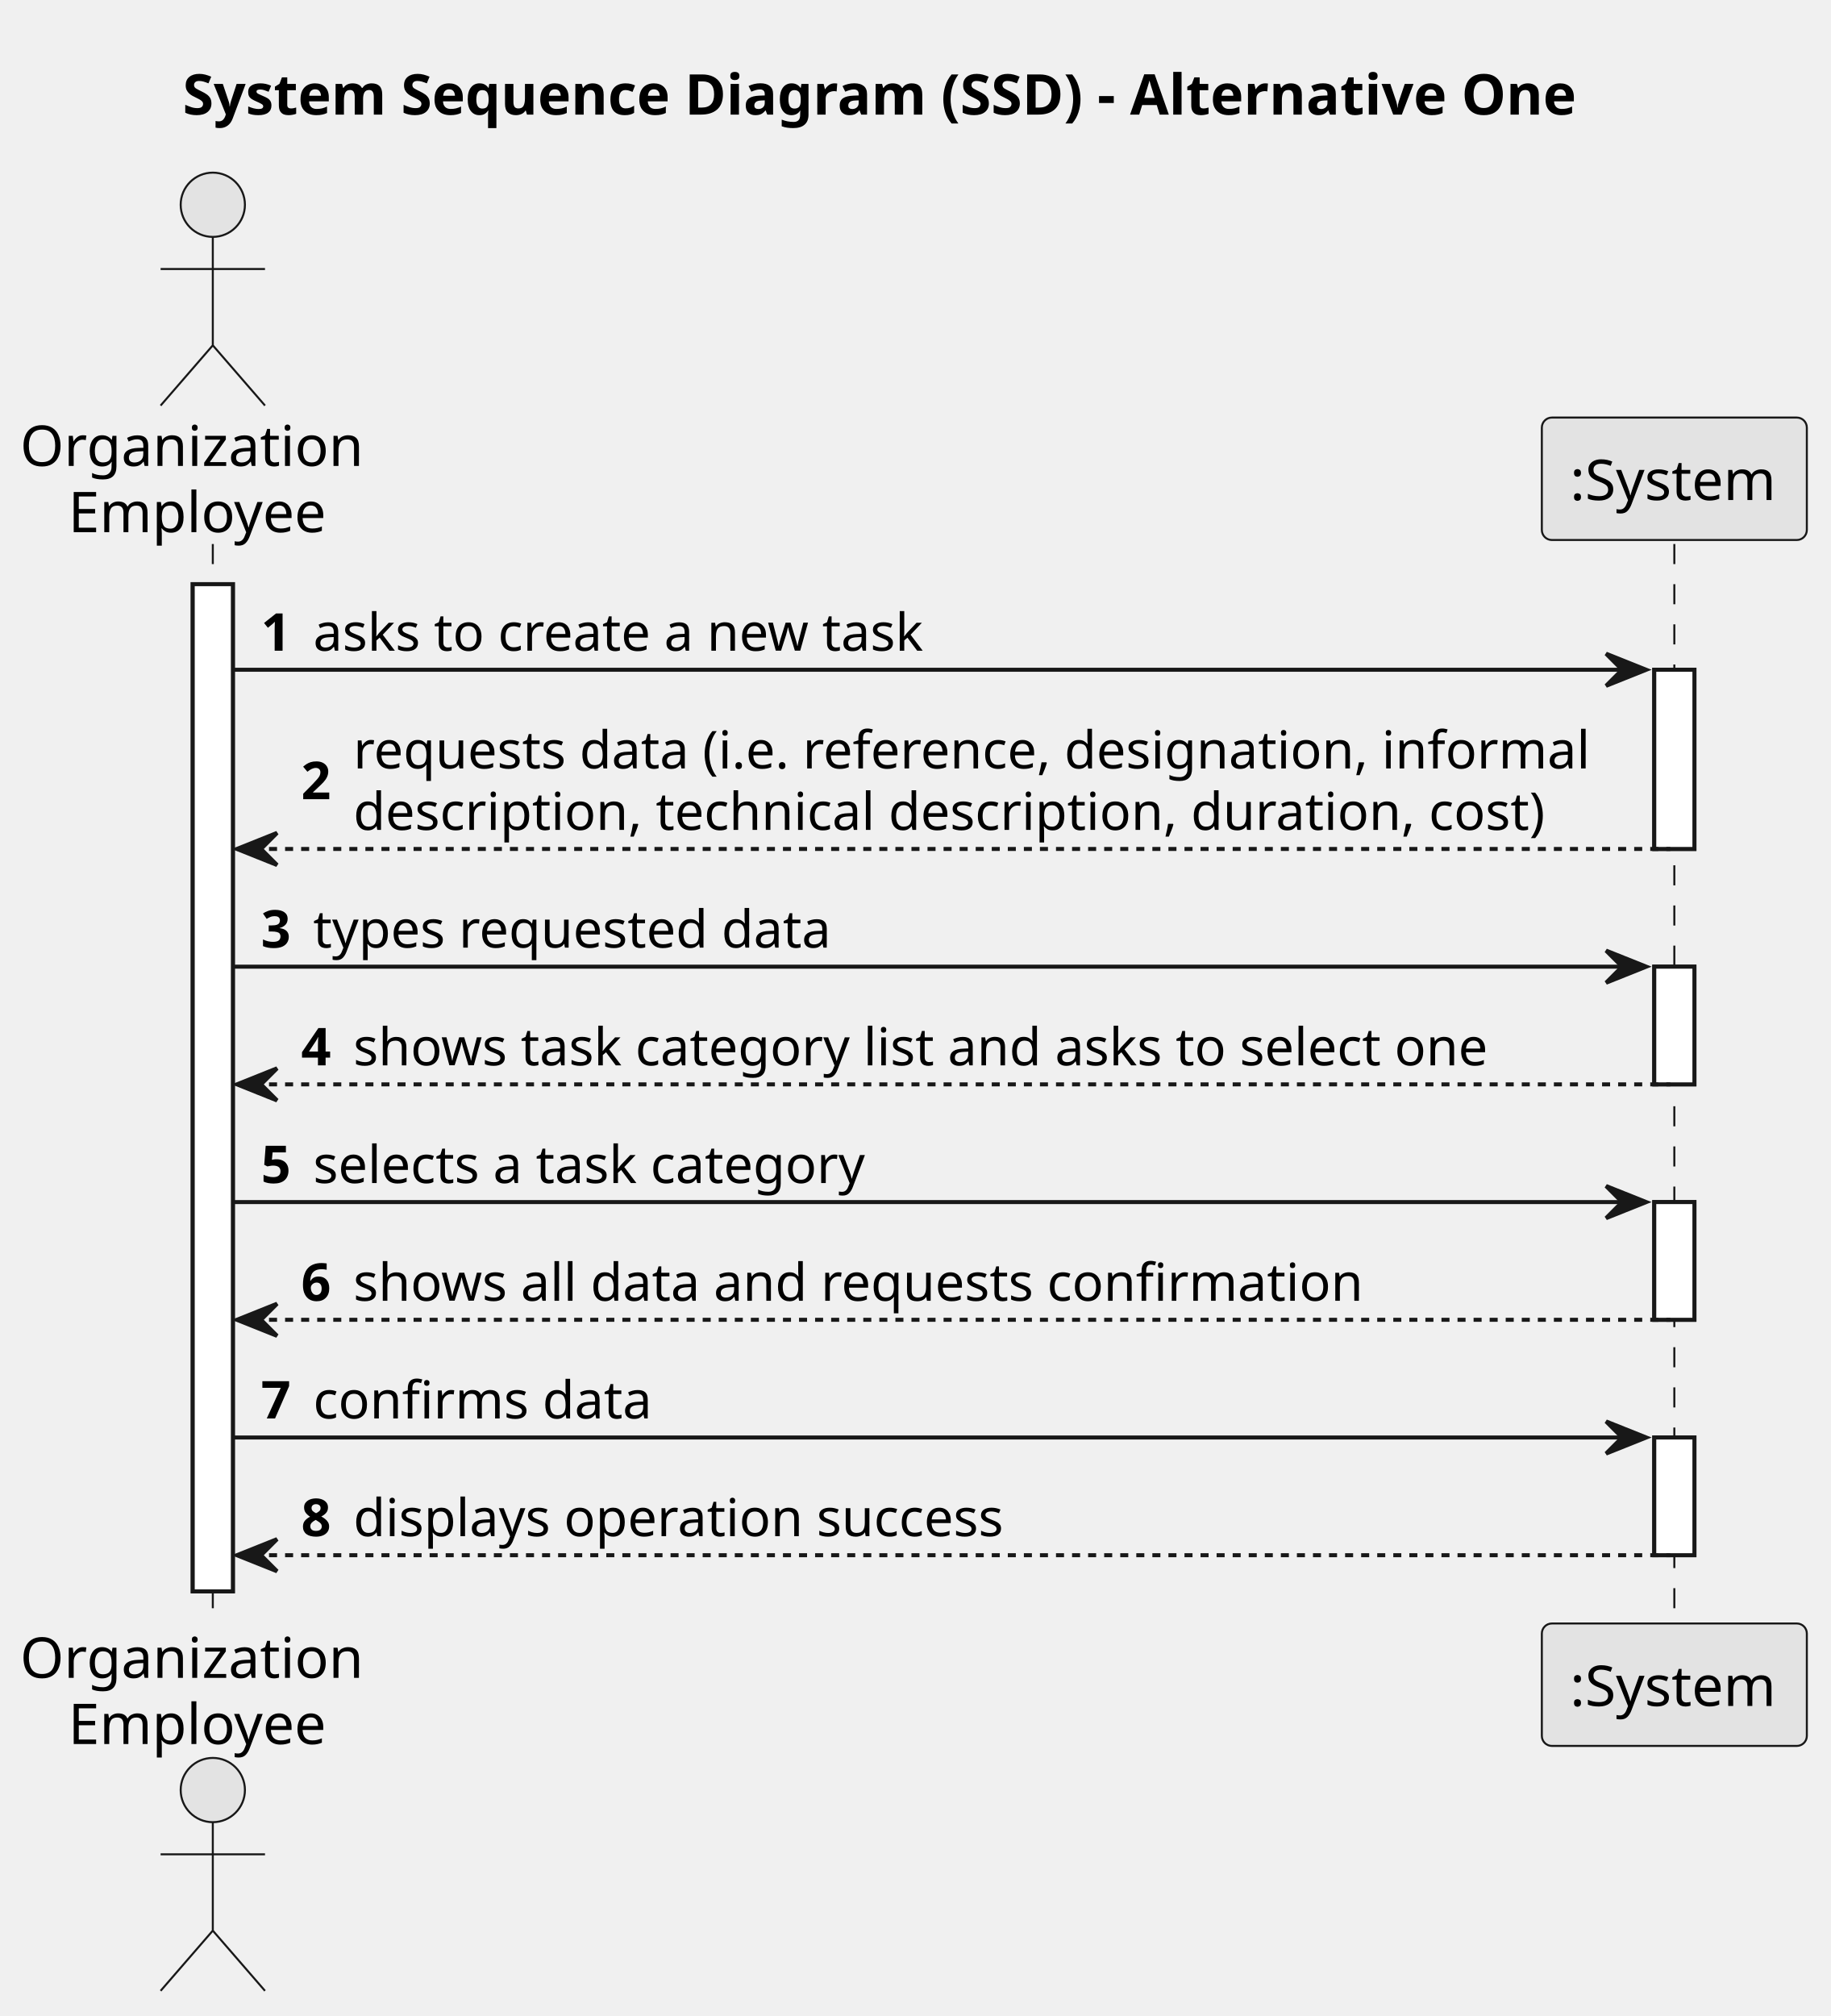
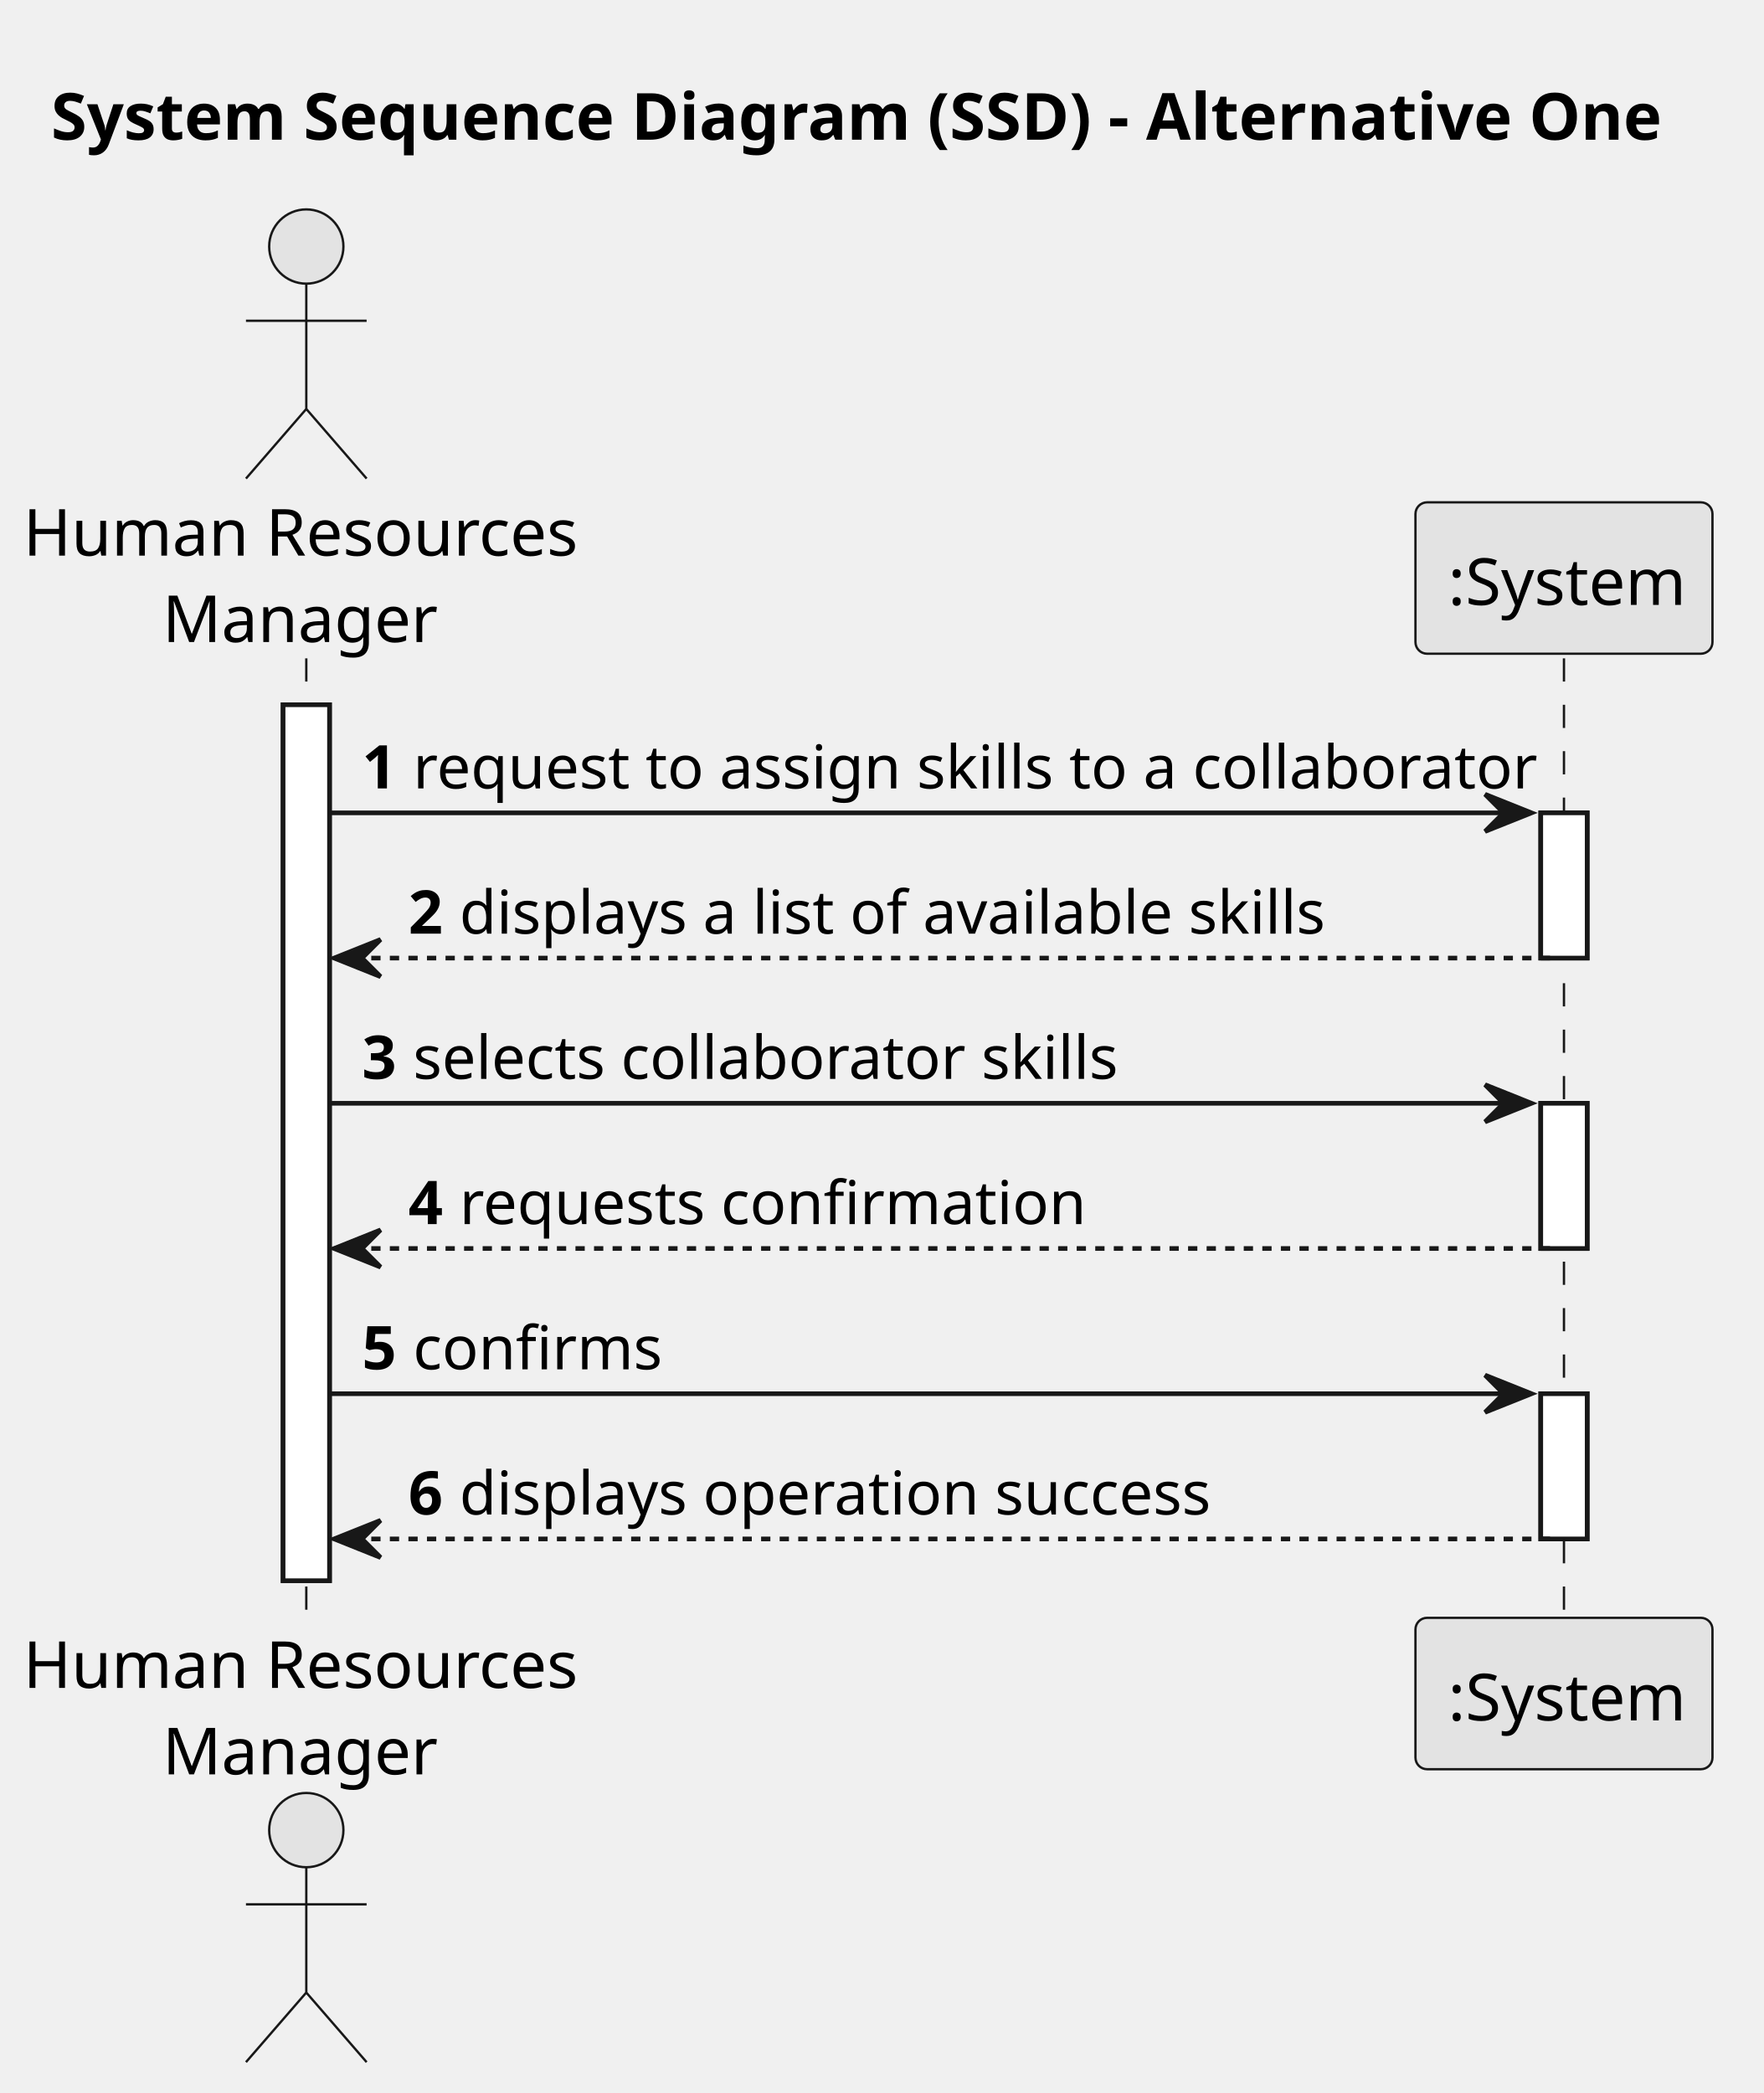
- <svg xmlns="http://www.w3.org/2000/svg" contentStyleType="text/css" height="502px" preserveAspectRatio="none" style="width:456px;height:502px;background:#FFFFFF;" version="1.1" viewBox="0 0 456 502" width="456px" zoomAndPan="magnify">
+ <svg xmlns="http://www.w3.org/2000/svg" contentStyleType="text/css" height="451px" preserveAspectRatio="none" style="width:380px;height:451px;background:#FFFFFF;" version="1.1" viewBox="0 0 380 451" width="380px" zoomAndPan="magnify">
  <defs />
  <g>
-     <text fill="#000000" font-family="sans-serif" font-size="14" font-weight="bold" lengthAdjust="spacing" textLength="363" x="45.5" y="28.535">System Sequence Diagram (SSD) - Alternative One</text>
-     <rect fill="#FFFFFF" height="250.795" style="stroke:#181818;stroke-width:1.0;" width="10" x="48" y="145.465" />
-     <rect fill="#FFFFFF" height="44.621" style="stroke:#181818;stroke-width:1.0;" width="10" x="412" y="166.775" />
-     <rect fill="#FFFFFF" height="29.311" style="stroke:#181818;stroke-width:1.0;" width="10" x="412" y="240.707" />
-     <rect fill="#FFFFFF" height="29.311" style="stroke:#181818;stroke-width:1.0;" width="10" x="412" y="299.328" />
-     <rect fill="#FFFFFF" height="29.311" style="stroke:#181818;stroke-width:1.0;" width="10" x="412" y="357.949" />
-     <line style="stroke:#181818;stroke-width:0.5;stroke-dasharray:5.0,5.0;" x1="53" x2="53" y1="135.465" y2="405.26" />
-     <line style="stroke:#181818;stroke-width:0.5;stroke-dasharray:5.0,5.0;" x1="417" x2="417" y1="135.465" y2="405.26" />
-     <text fill="#000000" font-family="sans-serif" font-size="14" lengthAdjust="spacing" textLength="90" x="5" y="116.023">Organization</text>
-     <text fill="#000000" font-family="sans-serif" font-size="14" lengthAdjust="spacing" textLength="66" x="17" y="132.512">Employee</text>
-     <ellipse cx="53" cy="50.988" fill="#E3E3E3" rx="8" ry="8" style="stroke:#181818;stroke-width:0.5;" />
-     <path d="M53,58.988 L53,85.988 M40,66.988 L66,66.988 M53,85.988 L40,100.988 M53,85.988 L66,100.988 " fill="none" style="stroke:#181818;stroke-width:0.5;" />
-     <text fill="#000000" font-family="sans-serif" font-size="14" lengthAdjust="spacing" textLength="90" x="5" y="417.795">Organization</text>
-     <text fill="#000000" font-family="sans-serif" font-size="14" lengthAdjust="spacing" textLength="66" x="17" y="434.283">Employee</text>
-     <ellipse cx="53" cy="445.736" fill="#E3E3E3" rx="8" ry="8" style="stroke:#181818;stroke-width:0.5;" />
-     <path d="M53,453.736 L53,480.736 M40,461.736 L66,461.736 M53,480.736 L40,495.736 M53,480.736 L66,495.736 " fill="none" style="stroke:#181818;stroke-width:0.5;" />
-     <rect fill="#E3E3E3" height="30.488" rx="2.5" ry="2.5" style="stroke:#181818;stroke-width:0.5;" width="66" x="384" y="103.977" />
-     <text fill="#000000" font-family="sans-serif" font-size="14" lengthAdjust="spacing" textLength="52" x="391" y="124.512">:System</text>
-     <rect fill="#E3E3E3" height="30.488" rx="2.5" ry="2.5" style="stroke:#181818;stroke-width:0.5;" width="66" x="384" y="404.26" />
-     <text fill="#000000" font-family="sans-serif" font-size="14" lengthAdjust="spacing" textLength="52" x="391" y="424.795">:System</text>
-     <rect fill="#FFFFFF" height="250.795" style="stroke:#181818;stroke-width:1.0;" width="10" x="48" y="145.465" />
-     <rect fill="#FFFFFF" height="44.621" style="stroke:#181818;stroke-width:1.0;" width="10" x="412" y="166.775" />
-     <rect fill="#FFFFFF" height="29.311" style="stroke:#181818;stroke-width:1.0;" width="10" x="412" y="240.707" />
-     <rect fill="#FFFFFF" height="29.311" style="stroke:#181818;stroke-width:1.0;" width="10" x="412" y="299.328" />
-     <rect fill="#FFFFFF" height="29.311" style="stroke:#181818;stroke-width:1.0;" width="10" x="412" y="357.949" />
-     <polygon fill="#181818" points="400,162.775,410,166.775,400,170.775,404,166.775" style="stroke:#181818;stroke-width:1.0;" />
-     <line style="stroke:#181818;stroke-width:1.0;" x1="58" x2="406" y1="166.775" y2="166.775" />
-     <text fill="#000000" font-family="sans-serif" font-size="13" font-weight="bold" lengthAdjust="spacing" textLength="9" x="65" y="162.033">1</text>
-     <text fill="#000000" font-family="sans-serif" font-size="13" lengthAdjust="spacing" textLength="159" x="78" y="162.033">asks to create a new task</text>
-     <polygon fill="#181818" points="69,207.397,59,211.397,69,215.397,65,211.397" style="stroke:#181818;stroke-width:1.0;" />
-     <line style="stroke:#181818;stroke-width:1.0;stroke-dasharray:2.0,2.0;" x1="63" x2="416" y1="211.397" y2="211.397" />
-     <text fill="#000000" font-family="sans-serif" font-size="13" font-weight="bold" lengthAdjust="spacing" textLength="9" x="75" y="198.999">2</text>
-     <text fill="#000000" font-family="sans-serif" font-size="13" lengthAdjust="spacing" textLength="317" x="88" y="191.344">requests data (i.e. reference, designation, informal</text>
-     <text fill="#000000" font-family="sans-serif" font-size="13" lengthAdjust="spacing" textLength="311" x="88" y="206.654">description, technical description, duration, cost)</text>
-     <polygon fill="#181818" points="400,236.707,410,240.707,400,244.707,404,240.707" style="stroke:#181818;stroke-width:1.0;" />
-     <line style="stroke:#181818;stroke-width:1.0;" x1="58" x2="406" y1="240.707" y2="240.707" />
-     <text fill="#000000" font-family="sans-serif" font-size="13" font-weight="bold" lengthAdjust="spacing" textLength="9" x="65" y="235.965">3</text>
-     <text fill="#000000" font-family="sans-serif" font-size="13" lengthAdjust="spacing" textLength="131" x="78" y="235.965">types requested data</text>
-     <polygon fill="#181818" points="69,266.018,59,270.018,69,274.018,65,270.018" style="stroke:#181818;stroke-width:1.0;" />
-     <line style="stroke:#181818;stroke-width:1.0;stroke-dasharray:2.0,2.0;" x1="63" x2="416" y1="270.018" y2="270.018" />
-     <text fill="#000000" font-family="sans-serif" font-size="13" font-weight="bold" lengthAdjust="spacing" textLength="9" x="75" y="265.275">4</text>
-     <text fill="#000000" font-family="sans-serif" font-size="13" lengthAdjust="spacing" textLength="298" x="88" y="265.275">shows task category list and asks to select one</text>
-     <polygon fill="#181818" points="400,295.328,410,299.328,400,303.328,404,299.328" style="stroke:#181818;stroke-width:1.0;" />
-     <line style="stroke:#181818;stroke-width:1.0;" x1="58" x2="406" y1="299.328" y2="299.328" />
-     <text fill="#000000" font-family="sans-serif" font-size="13" font-weight="bold" lengthAdjust="spacing" textLength="9" x="65" y="294.586">5</text>
-     <text fill="#000000" font-family="sans-serif" font-size="13" lengthAdjust="spacing" textLength="144" x="78" y="294.586">selects a task category</text>
-     <polygon fill="#181818" points="69,324.639,59,328.639,69,332.639,65,328.639" style="stroke:#181818;stroke-width:1.0;" />
-     <line style="stroke:#181818;stroke-width:1.0;stroke-dasharray:2.0,2.0;" x1="63" x2="416" y1="328.639" y2="328.639" />
-     <text fill="#000000" font-family="sans-serif" font-size="13" font-weight="bold" lengthAdjust="spacing" textLength="9" x="75" y="323.897">6</text>
-     <text fill="#000000" font-family="sans-serif" font-size="13" lengthAdjust="spacing" textLength="260" x="88" y="323.897">shows all data and requests confirmation</text>
-     <polygon fill="#181818" points="400,353.949,410,357.949,400,361.949,404,357.949" style="stroke:#181818;stroke-width:1.0;" />
-     <line style="stroke:#181818;stroke-width:1.0;" x1="58" x2="406" y1="357.949" y2="357.949" />
-     <text fill="#000000" font-family="sans-serif" font-size="13" font-weight="bold" lengthAdjust="spacing" textLength="9" x="65" y="353.207">7</text>
-     <text fill="#000000" font-family="sans-serif" font-size="13" lengthAdjust="spacing" textLength="87" x="78" y="353.207">confirms data</text>
-     <polygon fill="#181818" points="69,383.26,59,387.26,69,391.26,65,387.26" style="stroke:#181818;stroke-width:1.0;" />
-     <line style="stroke:#181818;stroke-width:1.0;stroke-dasharray:2.0,2.0;" x1="63" x2="416" y1="387.26" y2="387.26" />
-     <text fill="#000000" font-family="sans-serif" font-size="13" font-weight="bold" lengthAdjust="spacing" textLength="9" x="75" y="382.518">8</text>
-     <text fill="#000000" font-family="sans-serif" font-size="13" lengthAdjust="spacing" textLength="170" x="88" y="382.518">displays operation success</text>
+     <text fill="#000000" font-family="sans-serif" font-size="14" font-weight="bold" lengthAdjust="spacing" textLength="351" x="11" y="30.107">System Sequence Diagram (SSD) - Alternative One</text>
+     <rect fill="#FFFFFF" height="188.746" style="stroke:#181818;stroke-width:1.0;" width="10" x="61" y="151.863" />
+     <rect fill="#FFFFFF" height="31.291" style="stroke:#181818;stroke-width:1.0;" width="10" x="332" y="175.154" />
+     <rect fill="#FFFFFF" height="31.291" style="stroke:#181818;stroke-width:1.0;" width="10" x="332" y="237.736" />
+     <rect fill="#FFFFFF" height="31.291" style="stroke:#181818;stroke-width:1.0;" width="10" x="332" y="300.318" />
+     <line style="stroke:#181818;stroke-width:0.5;stroke-dasharray:5.0,5.0;" x1="66" x2="66" y1="141.863" y2="349.609" />
+     <line style="stroke:#181818;stroke-width:0.5;stroke-dasharray:5.0,5.0;" x1="337" x2="337" y1="141.863" y2="349.609" />
+     <text fill="#000000" font-family="sans-serif" font-size="14" lengthAdjust="spacing" textLength="116" x="5" y="119.728">Human Resources</text>
+     <text fill="#000000" font-family="sans-serif" font-size="14" lengthAdjust="spacing" textLength="56" x="35" y="138.35">Manager</text>
+     <ellipse cx="66" cy="53.121" fill="#E3E3E3" rx="8" ry="8" style="stroke:#181818;stroke-width:0.5;" />
+     <path d="M66,61.121 L66,88.121 M53,69.121 L79,69.121 M66,88.121 L53,103.121 M66,88.121 L79,103.121 " fill="none" style="stroke:#181818;stroke-width:0.5;" />
+     <text fill="#000000" font-family="sans-serif" font-size="14" lengthAdjust="spacing" textLength="116" x="5" y="363.717">Human Resources</text>
+     <text fill="#000000" font-family="sans-serif" font-size="14" lengthAdjust="spacing" textLength="56" x="35" y="382.338">Manager</text>
+     <ellipse cx="66" cy="394.352" fill="#E3E3E3" rx="8" ry="8" style="stroke:#181818;stroke-width:0.5;" />
+     <path d="M66,402.352 L66,429.352 M53,410.352 L79,410.352 M66,429.352 L53,444.352 M66,429.352 L79,444.352 " fill="none" style="stroke:#181818;stroke-width:0.5;" />
+     <rect fill="#E3E3E3" height="32.621" rx="2.5" ry="2.5" style="stroke:#181818;stroke-width:0.5;" width="64" x="305" y="108.242" />
+     <text fill="#000000" font-family="sans-serif" font-size="14" lengthAdjust="spacing" textLength="50" x="312" y="130.35">:System</text>
+     <rect fill="#E3E3E3" height="32.621" rx="2.5" ry="2.5" style="stroke:#181818;stroke-width:0.5;" width="64" x="305" y="348.609" />
+     <text fill="#000000" font-family="sans-serif" font-size="14" lengthAdjust="spacing" textLength="50" x="312" y="370.717">:System</text>
+     <rect fill="#FFFFFF" height="188.746" style="stroke:#181818;stroke-width:1.0;" width="10" x="61" y="151.863" />
+     <rect fill="#FFFFFF" height="31.291" style="stroke:#181818;stroke-width:1.0;" width="10" x="332" y="175.154" />
+     <rect fill="#FFFFFF" height="31.291" style="stroke:#181818;stroke-width:1.0;" width="10" x="332" y="237.736" />
+     <rect fill="#FFFFFF" height="31.291" style="stroke:#181818;stroke-width:1.0;" width="10" x="332" y="300.318" />
+     <polygon fill="#181818" points="320,171.154,330,175.154,320,179.154,324,175.154" style="stroke:#181818;stroke-width:1.0;" />
+     <line style="stroke:#181818;stroke-width:1.0;" x1="71" x2="326" y1="175.154" y2="175.154" />
+     <text fill="#000000" font-family="sans-serif" font-size="13" font-weight="bold" lengthAdjust="spacing" textLength="7" x="78" y="169.892">1</text>
+     <text fill="#000000" font-family="sans-serif" font-size="13" lengthAdjust="spacing" textLength="231" x="89" y="169.892">request to assign skills to a collaborator</text>
+     <polygon fill="#181818" points="82,202.445,72,206.445,82,210.445,78,206.445" style="stroke:#181818;stroke-width:1.0;" />
+     <line style="stroke:#181818;stroke-width:1.0;stroke-dasharray:2.0,2.0;" x1="76" x2="336" y1="206.445" y2="206.445" />
+     <text fill="#000000" font-family="sans-serif" font-size="13" font-weight="bold" lengthAdjust="spacing" textLength="7" x="88" y="201.183">2</text>
+     <text fill="#000000" font-family="sans-serif" font-size="13" lengthAdjust="spacing" textLength="181" x="99" y="201.183">displays a list of available skills</text>
+     <polygon fill="#181818" points="320,233.736,330,237.736,320,241.736,324,237.736" style="stroke:#181818;stroke-width:1.0;" />
+     <line style="stroke:#181818;stroke-width:1.0;" x1="71" x2="326" y1="237.736" y2="237.736" />
+     <text fill="#000000" font-family="sans-serif" font-size="13" font-weight="bold" lengthAdjust="spacing" textLength="7" x="78" y="232.474">3</text>
+     <text fill="#000000" font-family="sans-serif" font-size="13" lengthAdjust="spacing" textLength="147" x="89" y="232.474">selects collaborator skills</text>
+     <polygon fill="#181818" points="82,265.027,72,269.027,82,273.027,78,269.027" style="stroke:#181818;stroke-width:1.0;" />
+     <line style="stroke:#181818;stroke-width:1.0;stroke-dasharray:2.0,2.0;" x1="76" x2="336" y1="269.027" y2="269.027" />
+     <text fill="#000000" font-family="sans-serif" font-size="13" font-weight="bold" lengthAdjust="spacing" textLength="7" x="88" y="263.765">4</text>
+     <text fill="#000000" font-family="sans-serif" font-size="13" lengthAdjust="spacing" textLength="124" x="99" y="263.765">requests confirmation</text>
+     <polygon fill="#181818" points="320,296.318,330,300.318,320,304.318,324,300.318" style="stroke:#181818;stroke-width:1.0;" />
+     <line style="stroke:#181818;stroke-width:1.0;" x1="71" x2="326" y1="300.318" y2="300.318" />
+     <text fill="#000000" font-family="sans-serif" font-size="13" font-weight="bold" lengthAdjust="spacing" textLength="7" x="78" y="295.056">5</text>
+     <text fill="#000000" font-family="sans-serif" font-size="13" lengthAdjust="spacing" textLength="49" x="89" y="295.056">confirms</text>
+     <polygon fill="#181818" points="82,327.609,72,331.609,82,335.609,78,331.609" style="stroke:#181818;stroke-width:1.0;" />
+     <line style="stroke:#181818;stroke-width:1.0;stroke-dasharray:2.0,2.0;" x1="76" x2="336" y1="331.609" y2="331.609" />
+     <text fill="#000000" font-family="sans-serif" font-size="13" font-weight="bold" lengthAdjust="spacing" textLength="7" x="88" y="326.347">6</text>
+     <text fill="#000000" font-family="sans-serif" font-size="13" lengthAdjust="spacing" textLength="158" x="99" y="326.347">displays operation success</text>
  </g>
</svg>
